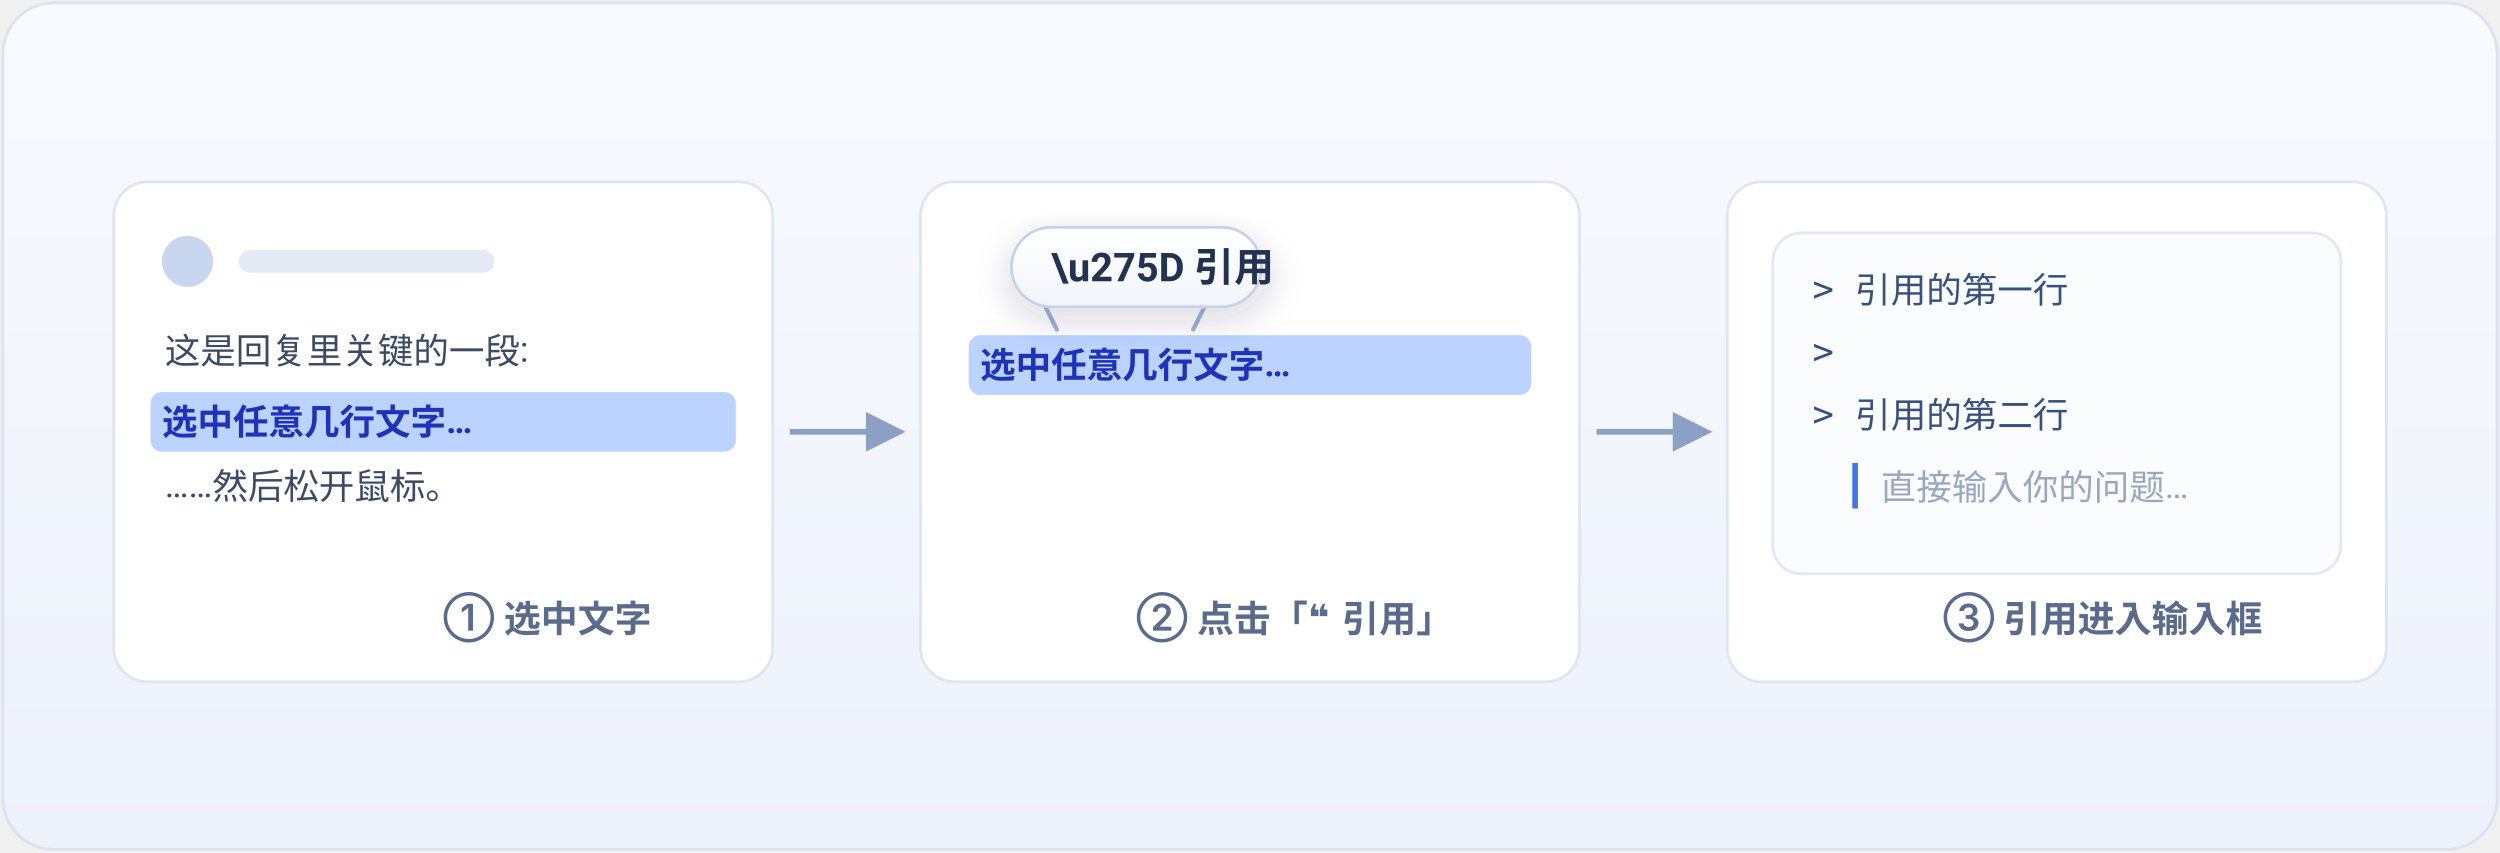
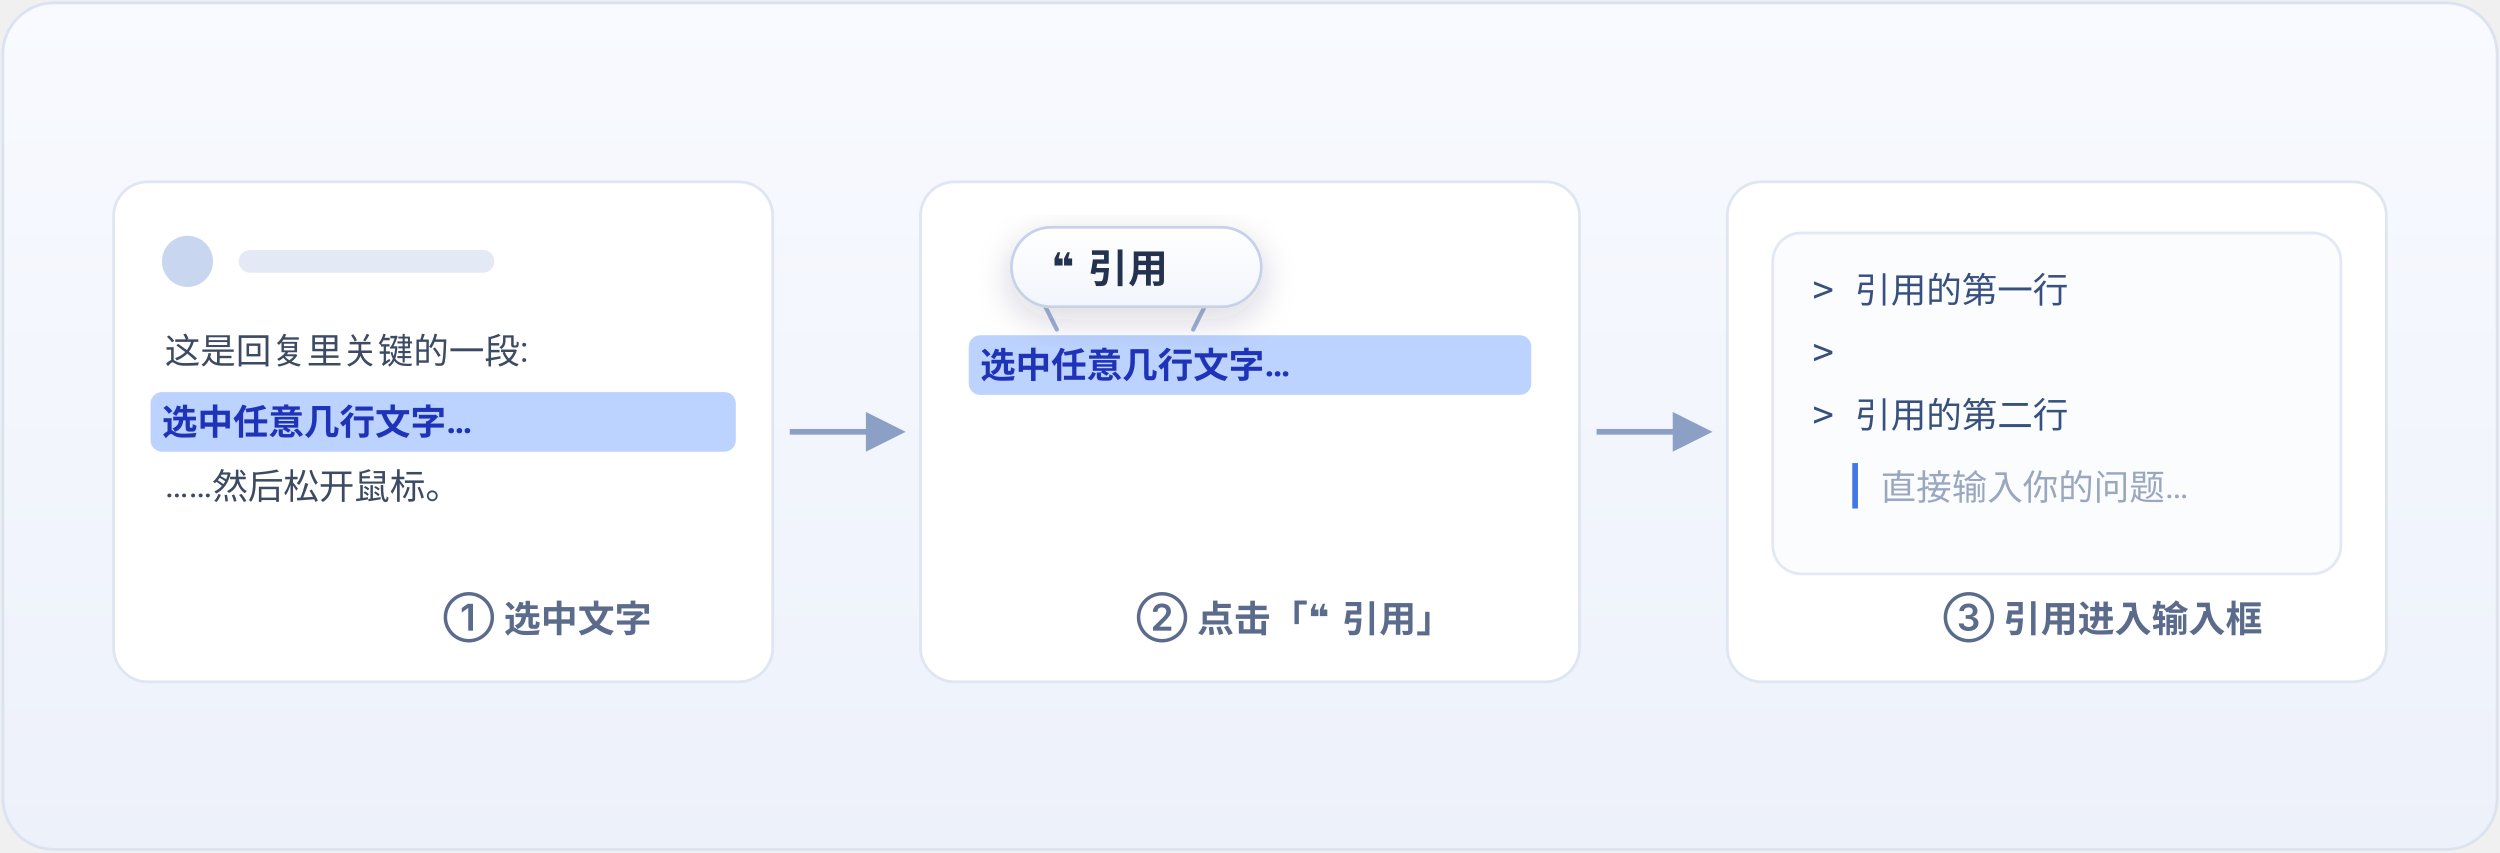
<svg xmlns="http://www.w3.org/2000/svg" width="880" height="300" viewBox="0 0 880 300" role="img">
  <defs>
    <linearGradient id="bg" x1="0" y1="0" x2="0" y2="1">
      <stop offset="0" stop-color="#F8FAFF" />
      <stop offset="1" stop-color="#EDF1FA" />
    </linearGradient>
    <linearGradient id="pill" x1="0" y1="0" x2="0" y2="1">
      <stop offset="0" stop-color="#FFFFFF" />
      <stop offset="1" stop-color="#F2F5FC" />
    </linearGradient>
    <filter id="lift" x="-30%" y="-30%" width="160%" height="180%">
      <feDropShadow dx="0" dy="4" stdDeviation="6" flood-color="#1E2A4A" flood-opacity="0.18" />
    </filter>
    <marker id="arrow" viewBox="0 0 10 10" refX="8" refY="5" markerWidth="7" markerHeight="7" orient="auto-start-reverse">
      <path d="M0 0 L10 5 L0 10 z" fill="#8CA0C6" />
    </marker>
  </defs>
  <rect x="1" y="1" width="878" height="298" rx="18" fill="url(#bg)" stroke="#DBE2F0" />
  <g>
    <rect x="40" y="64" width="232" height="176" rx="12" fill="#FFFFFF" stroke="#DFE6F2" />
    <circle cx="66" cy="92" r="9" fill="#C9D6EF" />
    <rect x="84" y="88" width="90" height="8" rx="4" fill="#E4EAF5" />
    <text x="58" y="128" font-family="-apple-system,'Segoe UI',Roboto,'PingFang SC',sans-serif" font-size="12.5" fill="#3D4A63">这是回复里关键的一段:</text>
    <rect x="53" y="138" width="206" height="21" rx="4" fill="#BCD2FF" />
    <text x="57" y="153" font-family="-apple-system,'Segoe UI',Roboto,'PingFang SC',sans-serif" font-size="12.5" font-weight="600" fill="#1F33B8">选中任意几行文字…</text>
    <text x="58" y="175" font-family="-apple-system,'Segoe UI',Roboto,'PingFang SC',sans-serif" font-size="12.5" fill="#3D4A63">……然后松开鼠标。</text>
    <text x="156" y="222" font-family="-apple-system,'Segoe UI',Roboto,'PingFang SC',sans-serif" font-size="13" font-weight="600" fill="#5B6B8C">① 选中文字</text>
  </g>
  <g>
    <rect x="324" y="64" width="232" height="176" rx="12" fill="#FFFFFF" stroke="#DFE6F2" />
    <rect x="341" y="118" width="198" height="21" rx="4" fill="#BCD2FF" />
    <text x="345" y="133" font-family="-apple-system,'Segoe UI',Roboto,'PingFang SC',sans-serif" font-size="12.5" font-weight="600" fill="#1F33B8">选中任意几行文字…</text>
    <path d="M372 116 L368 108 M420 116 L424 108" stroke="#9FB2D6" stroke-width="1.5" stroke-linecap="round" />
    <g filter="url(#lift)">
      <rect x="356" y="80" width="88" height="28" rx="14" fill="url(#pill)" stroke="#C7D2E8" />
-       <text x="370" y="99" font-family="-apple-system,'Segoe UI',Roboto,'PingFang SC',sans-serif" font-size="14" font-weight="700" fill="#22304F">\u275D 引用</text>
+       <text x="370" y="99" font-family="-apple-system,'Segoe UI',Roboto,'PingFang SC',sans-serif" font-size="14" font-weight="700" fill="#22304F">❝ 引用</text>
    </g>
    <text x="400" y="222" font-family="-apple-system,'Segoe UI',Roboto,'PingFang SC',sans-serif" font-size="13" font-weight="600" fill="#5B6B8C">② 点击「❝ 引用」</text>
  </g>
  <g>
    <rect x="608" y="64" width="232" height="176" rx="12" fill="#FFFFFF" stroke="#DFE6F2" />
    <rect x="624" y="82" width="200" height="120" rx="10" fill="#FBFCFE" stroke="#E2E8F4" />
    <text x="638" y="106" font-family="ui-monospace,SFMono-Regular,Menlo,Consolas,monospace" font-size="12.5" fill="#37507E">&gt; 引用的第一行</text>
    <text x="638" y="128" font-family="ui-monospace,SFMono-Regular,Menlo,Consolas,monospace" font-size="12.5" fill="#37507E">&gt;</text>
    <text x="638" y="150" font-family="ui-monospace,SFMono-Regular,Menlo,Consolas,monospace" font-size="12.5" fill="#37507E">&gt; 引用的第二行</text>
    <rect x="652" y="163" width="2" height="16" fill="#4176E6" />
    <text x="662" y="176" font-family="-apple-system,'Segoe UI',Roboto,'PingFang SC',sans-serif" font-size="12.5" fill="#9AA7BE">直接输入你的问题…</text>
    <text x="684" y="222" font-family="-apple-system,'Segoe UI',Roboto,'PingFang SC',sans-serif" font-size="13" font-weight="600" fill="#5B6B8C">③ 引用进入输入框</text>
  </g>
  <line x1="278" y1="152" x2="316" y2="152" stroke="#8CA0C6" stroke-width="2" marker-end="url(#arrow)" />
  <line x1="562" y1="152" x2="600" y2="152" stroke="#8CA0C6" stroke-width="2" marker-end="url(#arrow)" />
</svg>
